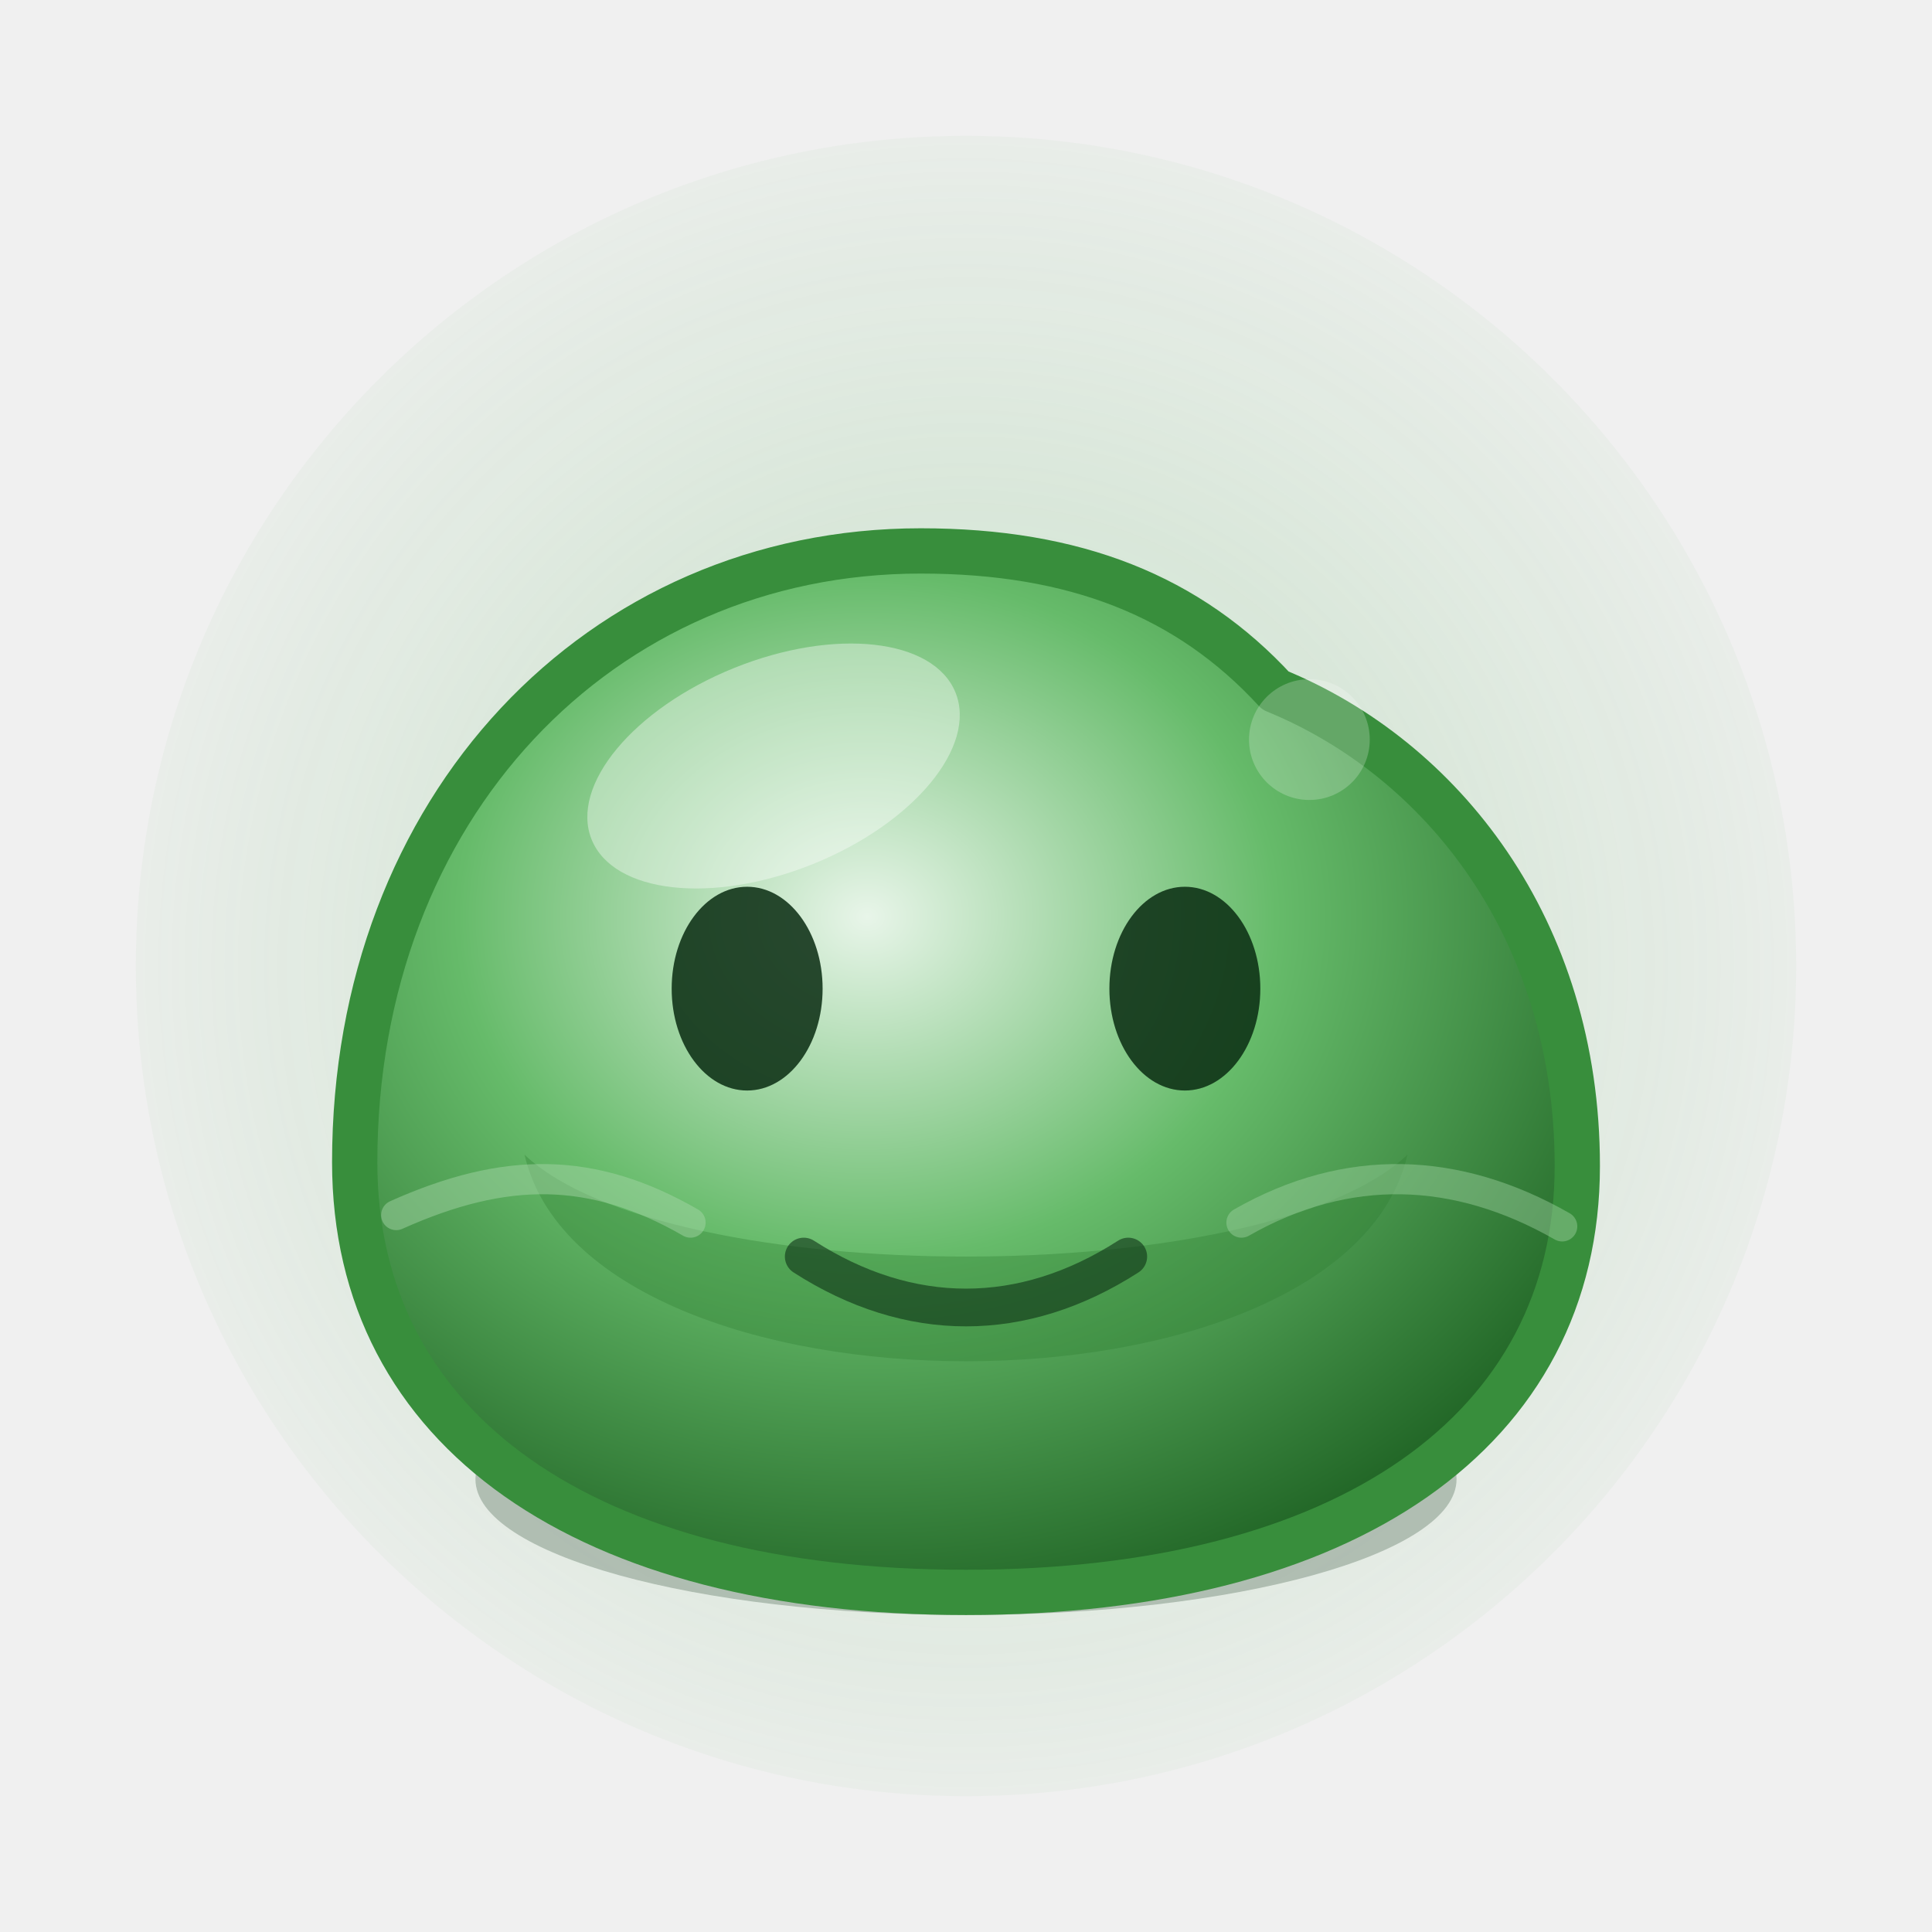
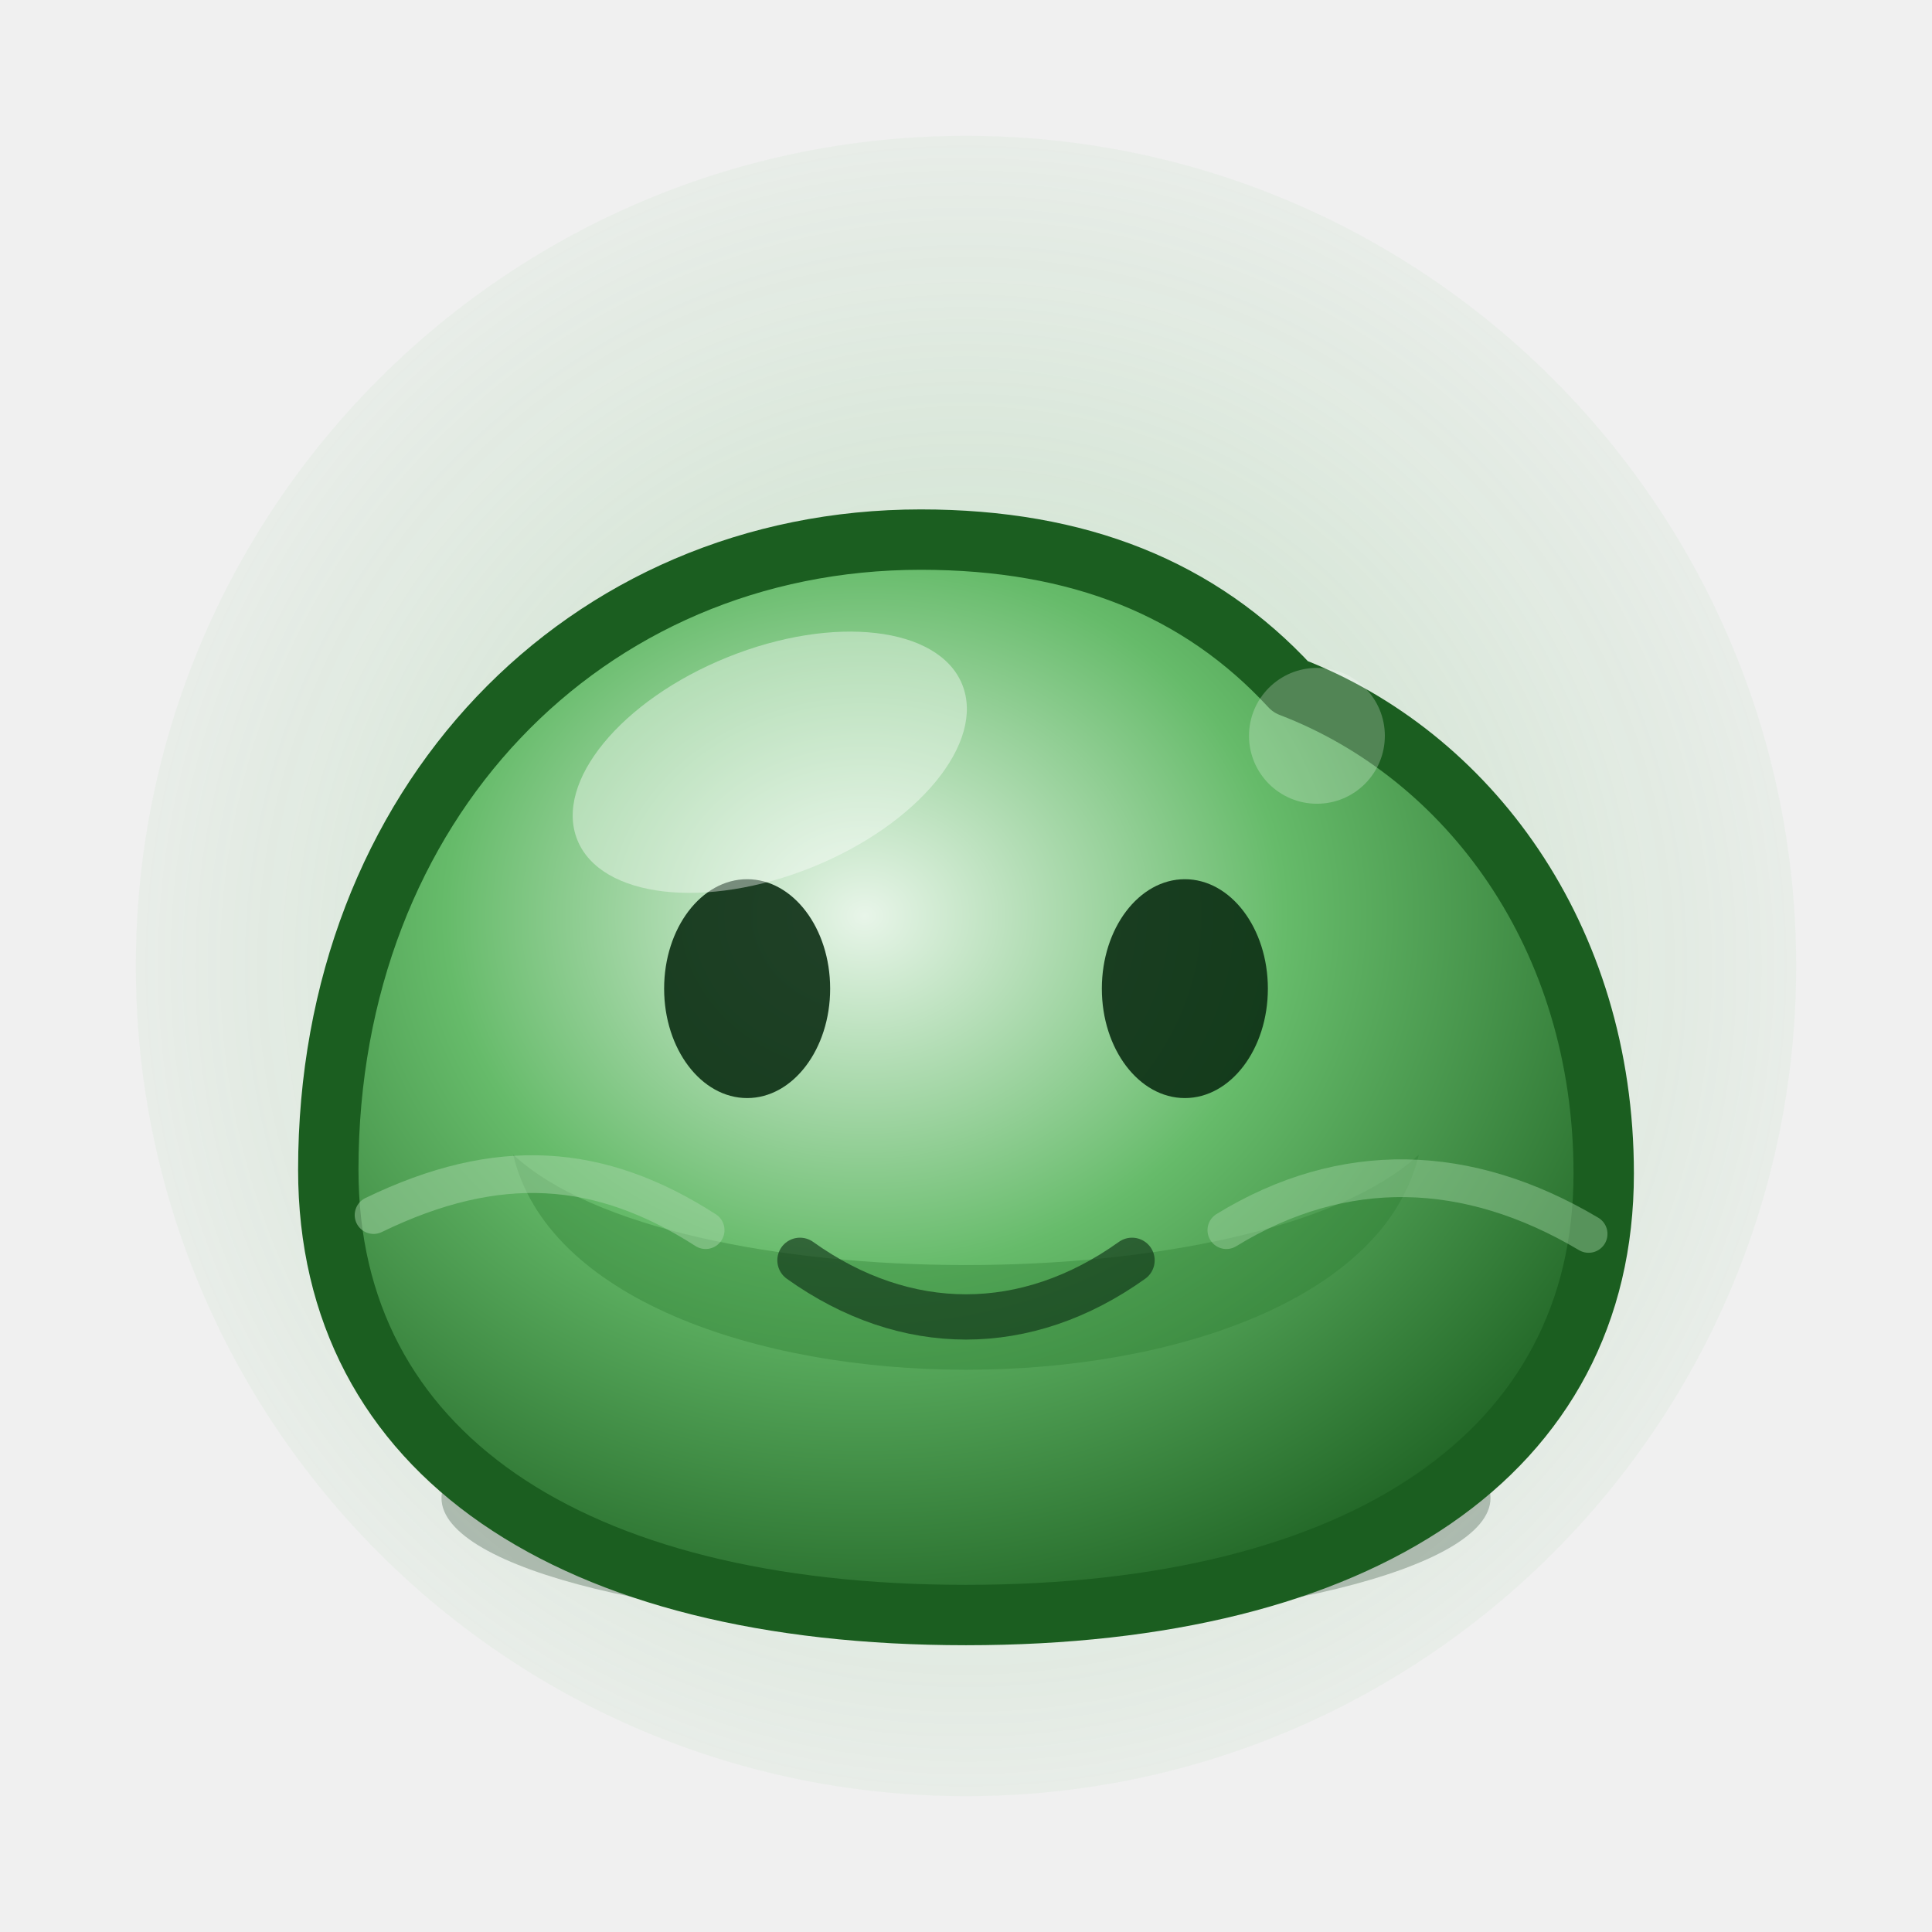
<svg xmlns="http://www.w3.org/2000/svg" width="1024" height="1024" viewBox="0 0 512 512" role="img" aria-label="Slime enemy sprite">
  <defs>
    <radialGradient id="body" cx="42%" cy="35%" r="72%">
      <stop offset="0%" stop-color="#e8f5e9" />
      <stop offset="46%" stop-color="#66bb6a" />
      <stop offset="100%" stop-color="#1b5e20" />
    </radialGradient>
    <radialGradient id="glow" cx="50%" cy="50%" r="62%">
-       <stop offset="0%" stop-color="#66bb6a" stop-opacity="0.3" />
+       <stop offset="0%" stop-color="#66bb6a" stop-opacity="0.32" />
      <stop offset="100%" stop-color="#66bb6a" stop-opacity="0" />
    </radialGradient>
  </defs>
  <circle cx="256" cy="256" r="220" fill="url(#glow)" />
  <g stroke-linecap="round" stroke-linejoin="round">
-     <ellipse cx="256" cy="392" rx="130" ry="36" fill="#0b2d13" opacity="0.24" />
-     <path d="M94 308 C94 214 159 146 244 146 C285 146 315 158 338 183 C382 201 418 246 418 309 C418 379 357 422 256 422 C155 422 94 379 94 308 Z" fill="url(#body)" stroke="#388e3c" stroke-width="12" />
-     <path d="M139 306 C177 342 335 342 373 306 C356 379 156 379 139 306 Z" fill="#2e7d32" opacity="0.35" />
-     <ellipse cx="198" cy="262" rx="20" ry="27" fill="#0b2d13" opacity="0.86" />
-     <ellipse cx="314" cy="262" rx="20" ry="27" fill="#0b2d13" opacity="0.86" />
-     <path d="M213 333 C241 351 271 351 299 333" fill="none" stroke="#0b2d13" stroke-width="10" opacity="0.58" />
-     <ellipse cx="205" cy="203" rx="52" ry="28" fill="#ffffff" opacity="0.38" transform="rotate(-22 205 203)" />
-     <circle cx="347" cy="196" r="16" fill="#ffffff" opacity="0.22" />
-     <path d="M105 322 C134 309 157 309 183 324" fill="none" stroke="#a5d6a7" stroke-width="8" opacity="0.48" />
-     <path d="M329 324 C357 308 386 309 414 325" fill="none" stroke="#a5d6a7" stroke-width="8" opacity="0.42" />
+     <ellipse cx="256" cy="397" rx="139" ry="34" fill="#0b2d13" opacity="0.26" />
+     <path d="M87 310 C87 213 155 143 244 143 C286 143 318 156 342 182 C389 200 425 248 425 311 C425 385 361 428 256 428 C151 428 87 385 87 310 Z" fill="url(#body)" stroke="#1b5e20" stroke-width="16" />
+     <path d="M136 306 C178 345 334 345 376 306 C358 382 154 382 136 306 Z" fill="#2e7d32" opacity="0.38" />
+     <ellipse cx="198" cy="262" rx="22" ry="29" fill="#0b2d13" opacity="0.9" />
+     <ellipse cx="314" cy="262" rx="22" ry="29" fill="#0b2d13" opacity="0.9" />
+     <path d="M212 334 C240 354 272 354 300 334" fill="none" stroke="#0b2d13" stroke-width="12" opacity="0.62" />
+     <ellipse cx="204" cy="202" rx="55" ry="30" fill="#ffffff" opacity="0.4" transform="rotate(-22 204 202)" />
+     <circle cx="349" cy="195" r="18" fill="#ffffff" opacity="0.24" />
+     <path d="M99 322 C132 306 159 308 187 326" fill="none" stroke="#a5d6a7" stroke-width="10" opacity="0.5" />
+     <path d="M325 326 C356 307 389 308 421 327" fill="none" stroke="#a5d6a7" stroke-width="10" opacity="0.44" />
  </g>
</svg>
